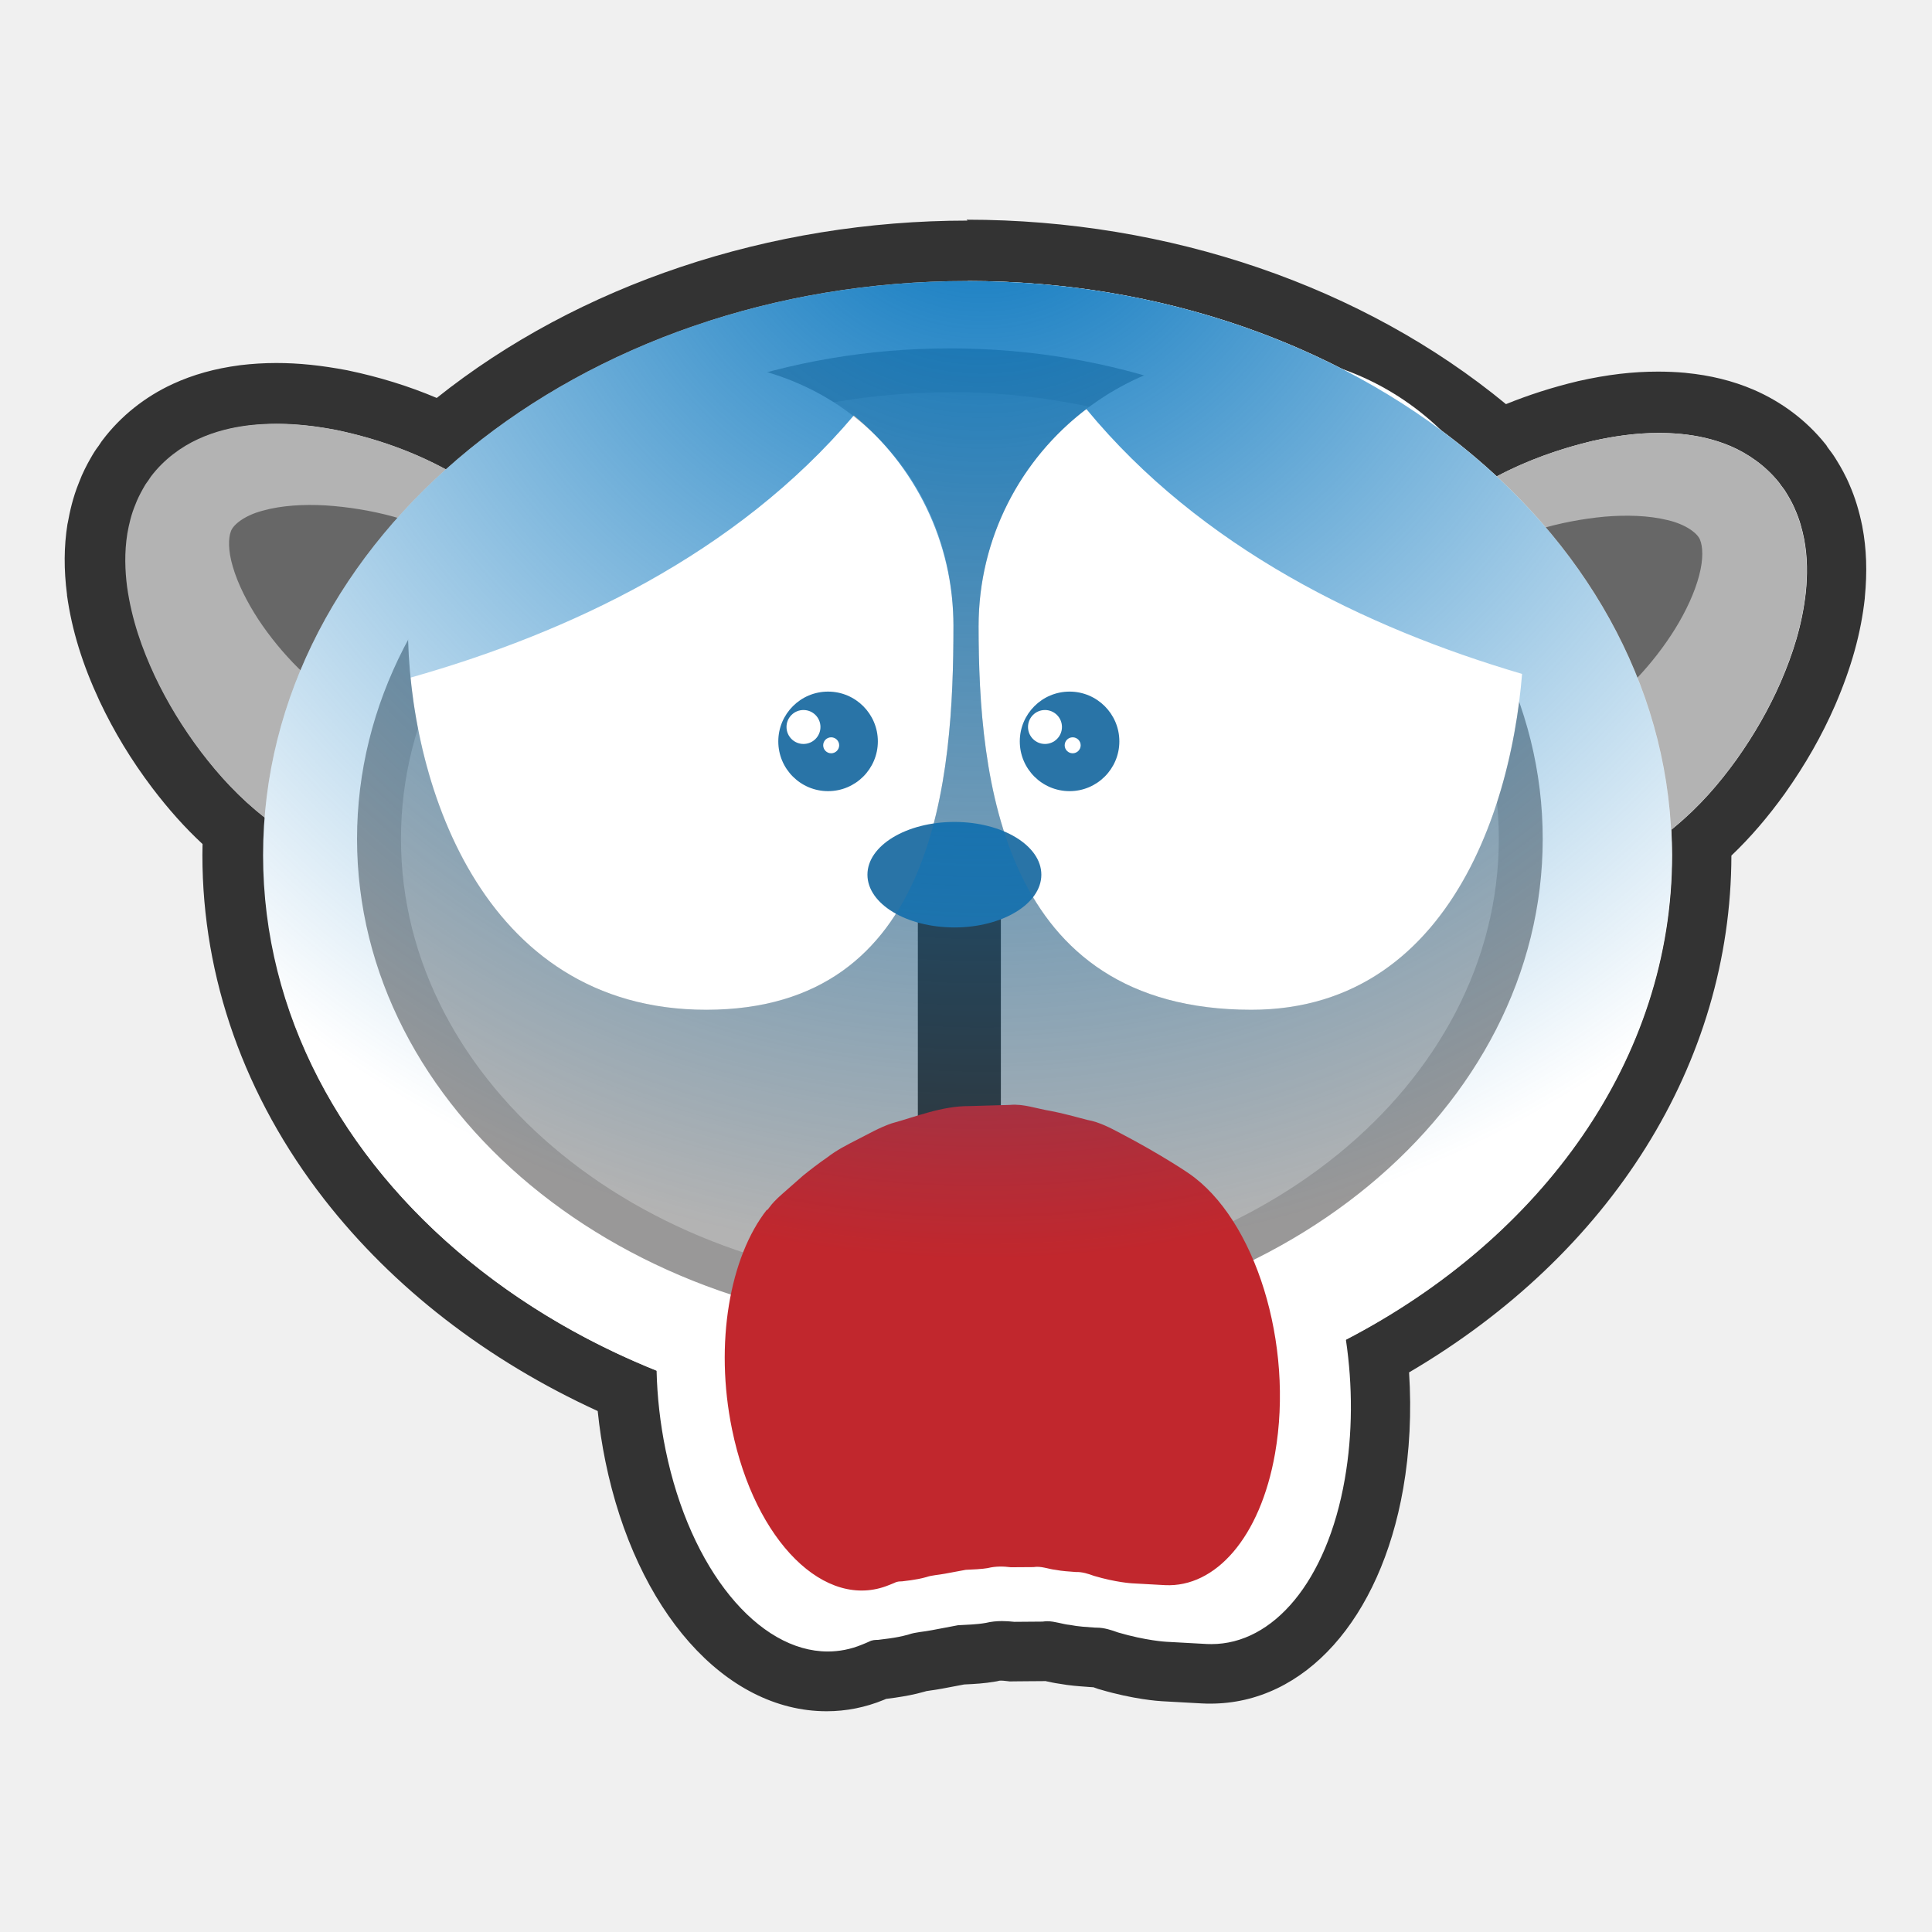
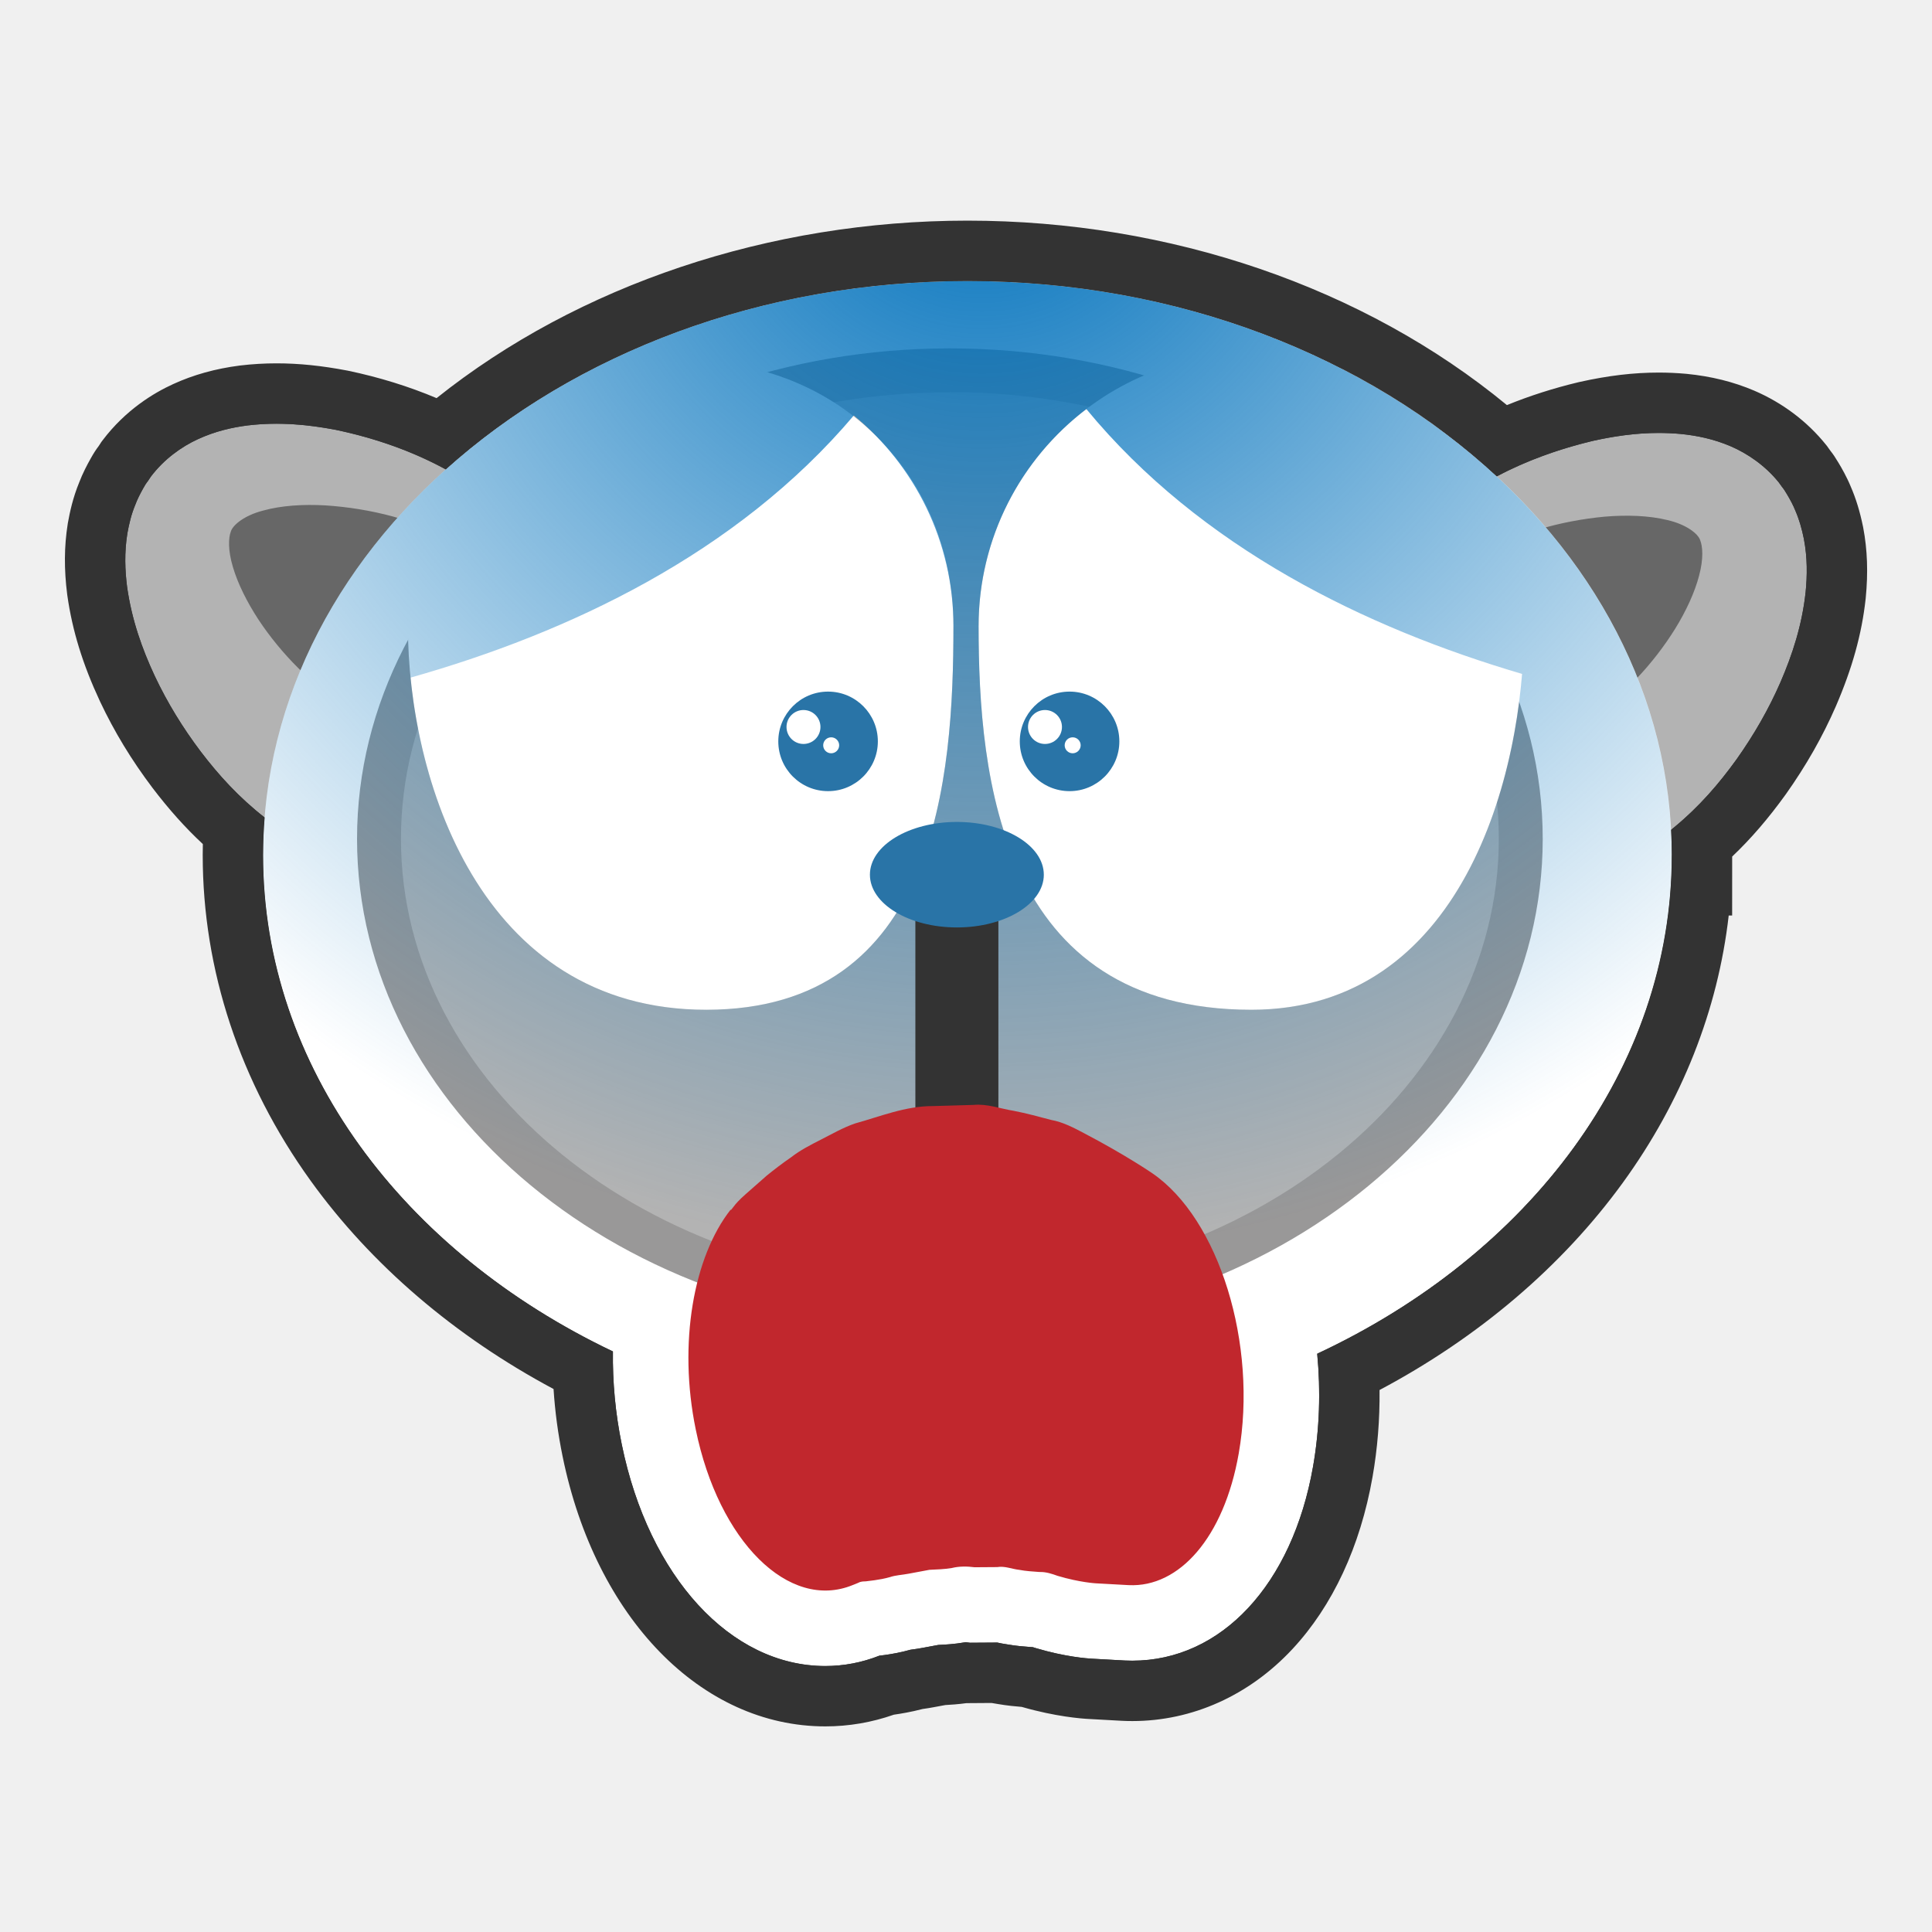
- <svg xmlns="http://www.w3.org/2000/svg" width="256" height="256" viewBox="0 0 256 256">
-   <path fill="#fff" d="M109.593 222.764c-11.35 0-21.798-12.306-25.407-29.925-.58-2.82-.965-5.69-1.154-8.56C50.78 170.4 30.86 143.41 30.86 113.31c0-1.042.026-2.112.08-3.2-2.67-2.3-5.095-4.913-7.52-8.097-2.622-3.47-4.757-6.983-6.538-10.75-2.138-4.597-3.408-8.703-4.005-12.946-.386-2.985-.373-5.67.033-8.256.235-1.32.58-2.95 1.287-4.68.385-1.04.964-2.11 1.28-2.67.36-.63.522-.88.772-1.21.06-.09.15-.21.36-.53l.08-.12.09-.11c2.52-3.33 5.63-5.22 7.79-6.21 2.33-1.07 4.77-1.75 7.68-2.13 1.45-.17 2.9-.26 4.36-.26 2.69 0 5.43.29 8.62.89 4.77 1 9.2 2.48 13.24 4.41 18.25-15.38 43.48-24.16 69.71-24.16 26.81 0 52.43 9.12 70.78 25.1 3.44-1.58 7.16-2.86 11.1-3.8 3.6-.8 6.66-1.17 9.71-1.17 1.09 0 2.19.04 3.26.14 2.89.29 5.43.91 7.79 1.92 2.2.95 5.36 2.75 7.96 5.99l.09.11.08.12c.22.32.32.45.4.55.26.33.42.57.81 1.21.55.91 1.03 1.84 1.35 2.62.6 1.36 1.04 2.81 1.4 4.58.5 2.63.59 5.25.29 8.28-.47 4.29-1.62 8.44-3.63 13.09-1.65 3.78-3.68 7.35-6.22 10.93-2.55 3.53-5.08 6.37-7.89 8.85.01.54.02 1.06.02 1.58 0 26.85-15.99 51.5-42.92 66.43.6 5.76.42 11.56-.52 16.93-2.68 15.28-11.16 25.16-21.6 25.16-.26 0-.52-.01-.79-.02l-5.47-.3c-.3-.02-3.22-.2-7.26-1.4l-.22-.07c-.48-.17-1.13-.41-1.51-.41l-.22.01-.79-.05c-.93-.06-1.98-.14-3.12-.35-.58-.07-1.11-.19-1.54-.28-.31-.07-.72-.16-.87-.16l-.32.06h-.25l-4.02.03-.26-.03c-.43-.05-.81-.08-1.16-.08-.45 0-.84.04-1.19.13l-.12.03-.12.02c-1.24.22-2.41.28-3.45.33l-.49.03c-1.1.21-2.16.41-3.18.6-.45.09-.91.15-1.37.22-.42.06-.95.13-1.15.2l-.11.04-.11.03c-1.18.34-2.28.52-3.1.64l-.12.02c-.41.05-.79.1-1.12.15l-.52.07h-.12l-.55.23-.29.11c-1.92.79-3.96 1.2-6.03 1.2zM211.975 72.52c2.246 3.12 4.23 6.358 5.938 9.696.23-.345.454-.69.67-1.038 1.29-2.092 2.253-4.2 2.707-5.938.236-.87.298-1.513.298-1.906-.308-.173-.812-.395-1.51-.555-1.293-.33-2.82-.49-4.498-.49-.828 0-1.698.04-2.585.11-.34.03-.68.06-1.02.11zM34.35 72.13c.013.39.092 1.024.346 1.868.515 1.743 1.538 3.83 2.887 5.895.377.57.778 1.14 1.2 1.703 1.883-3.59 4.086-7.063 6.595-10.396-.83-.104-1.665-.184-2.504-.24-.565-.032-1.16-.05-1.75-.05-1.993 0-3.79.208-5.2.6-.747.195-1.264.436-1.574.62z" />
-   <path fill="#333" d="M128.197 37.236c27.948 0 53.02 10.02 70.124 25.887 3.98-2.1 8.26-3.633 12.7-4.696 2.79-.62 5.69-1.057 8.78-1.057.95 0 1.92.04 2.91.13 2.11.21 4.32.647 6.6 1.613 2.26.97 4.6 2.56 6.41 4.812.71 1.02.5.59 1.07 1.535.45.74.86 1.52 1.09 2.105.57 1.277.91 2.552 1.17 3.822.48 2.513.45 4.877.23 7.08-.48 4.4-1.75 8.258-3.32 11.894-1.58 3.62-3.53 6.99-5.81 10.21-2.31 3.21-4.91 6.26-8.35 9.09l-.27.23-.07.06c.06 1.12.1 2.25.1 3.38 0 26.99-17.23 50.7-43.22 64.2.9 6.06.91 12.42-.15 18.47-2.38 13.64-9.53 21.85-17.66 21.85-.19 0-.39 0-.59-.01l-5.44-.3s-2.64-.14-6.35-1.23c-.88-.32-1.83-.64-2.86-.64h-.15c-1.07-.08-2.21-.13-3.37-.36-.98-.09-1.98-.49-3.01-.49-.19 0-.4.02-.6.05l-3.75.03c-.55-.06-1.1-.1-1.65-.1-.71 0-1.42.07-2.12.24-1.24.22-2.49.24-3.7.31-1.19.23-2.34.44-3.43.65-1.09.22-2.19.26-3.09.57-.92.27-1.79.42-2.58.53-.58.07-1.08.14-1.49.19-.36.01-.75-.01-1.23.25-.39.18-.61.26-.61.26l-.29.12c-1.5.62-3.02.91-4.54.91-9.17 0-18.22-10.77-21.49-26.73-.72-3.52-1.11-7.04-1.19-10.47-30.84-12.42-52.05-38.31-52.05-68.25 0-1.68.07-3.34.21-4.99-3.44-2.7-6.1-5.63-8.46-8.73-2.37-3.14-4.41-6.46-6.1-10.03-1.66-3.59-3.04-7.41-3.66-11.8-.28-2.19-.37-4.55.03-7.07.23-1.28.53-2.57 1.07-3.86.21-.58.6-1.38 1.03-2.14.53-.95.35-.51 1.02-1.56 1.74-2.3 4.03-3.96 6.27-4.99 2.24-1.03 4.44-1.53 6.53-1.8 1.32-.16 2.59-.23 3.84-.23 2.74 0 5.35.33 7.88.82 5.12 1.07 10.03 2.79 14.57 5.26 17.06-15.34 41.7-24.96 69.1-24.96M39.81 88.8c3.04-7.287 7.405-14.073 12.85-20.178-3.125-.902-6.36-1.446-9.527-1.653-.673-.04-1.345-.06-2.01-.06-2.248 0-4.418.23-6.275.75-2.477.64-4 1.9-4.264 2.77-.316.82-.398 2.46.28 4.71.65 2.2 1.868 4.63 3.368 6.93 1.57 2.38 3.51 4.71 5.58 6.72m177.148.98c1.876-1.98 3.612-4.23 5.02-6.51 1.444-2.34 2.598-4.81 3.178-7.03.616-2.27.478-3.91.14-4.72-.28-.86-1.845-2.09-4.333-2.66-1.618-.41-3.465-.59-5.387-.59-.962 0-1.942.04-2.925.13-2.607.25-5.254.73-7.844 1.45 5.18 6.05 9.3 12.75 12.16 19.91M128.2 29.23c-26.23 0-51.54 8.51-70.33 23.5-3.675-1.557-7.604-2.776-11.74-3.64l-.07-.016-.07-.014c-3.436-.65-6.414-.96-9.37-.96-1.61 0-3.224.1-4.796.29l-.04.006-.042.006c-3.26.43-6.15 1.236-8.83 2.468-3.7 1.7-6.92 4.27-9.31 7.432l-.18.24-.163.25c-.09.13-.14.213-.18.27-.42.55-.68.96-1.1 1.705-.44.762-1.06 1.943-1.51 3.156-.84 2.056-1.23 3.938-1.49 5.357l-.02.083-.02.084c-.47 2.965-.49 6.02-.06 9.34v.092c.65 4.64 2.03 9.11 4.33 14.05 1.92 4.06 4.19 7.8 6.97 11.48 2.17 2.85 4.33 5.27 6.66 7.43-.01.49-.02.98-.02 1.47 0 16.26 5.58 32.03 16.15 45.61 9.12 11.71 21.57 21.34 36.23 28.05.23 2.24.57 4.47 1.02 6.67 4.05 19.8 15.84 33.11 29.32 33.11 2.57 0 5.11-.5 7.55-1.5l.26-.11.07-.03.16-.02c.31-.05.66-.09 1.06-.14l.12-.02.12-.02c.94-.14 2.2-.35 3.6-.75l.21-.06.02-.01c.15-.03.39-.06.58-.09.44-.06.98-.14 1.57-.25.93-.17 1.9-.36 2.91-.55l.2-.01c1.1-.05 2.47-.12 3.95-.38l.23-.04.23-.06s.08-.02.25-.02c.18 0 .41.02.67.05l.52.06.52-.01c.74-.01 1.48-.02 2.22-.02l1.53-.01.44-.01.08.02c.47.1 1.08.24 1.8.34 1.32.24 2.5.32 3.46.39l.52.04.43.03.03-.01.46.16.22.08.22.06c4.48 1.33 7.84 1.54 8.2 1.56l5.41.3h.06c.32.02.65.02.97.02 12.49 0 22.51-11.18 25.54-28.48.86-4.91 1.12-10.16.78-15.41 26.8-15.73 42.65-40.98 42.71-68.48 2.49-2.37 4.8-5.05 7.09-8.23l.02-.03.02-.03c2.69-3.8 4.86-7.61 6.61-11.62 2.18-5.06 3.43-9.57 3.94-14.22v-.09c.33-3.38.23-6.44-.33-9.37l-.01-.06-.01-.05c-.42-2.03-.94-3.73-1.64-5.34-.53-1.29-1.24-2.52-1.63-3.15-.43-.72-.69-1.09-1.07-1.58-.05-.07-.12-.15-.27-.37L242 59l-.175-.22c-2.47-3.07-5.75-5.54-9.485-7.15-2.77-1.18-5.69-1.9-8.97-2.22l-.03-.01h-.03c-1.2-.11-2.42-.16-3.63-.16-3.35 0-6.69.39-10.52 1.25l-.06.01-.06.02c-3.31.79-6.49 1.81-9.49 3.03-18.9-15.59-44.63-24.44-71.47-24.44z" />
-   <path fill="#676767" d="M62.52 68.78s-31.138-10.855-37.24-2c-6.087 8.858 7.294 30.08 17.74 37.272 0 .002-6.104-22.847 19.5-35.27z" />
-   <path fill="#B3B3B3" d="M60.49 71.855c-5.23-2.967-11.416-4.498-17.355-4.887-2.945-.17-5.88.018-8.285.69-2.477.64-4 1.904-4.264 2.774-.316.825-.398 2.46.28 4.716.65 2.204 1.868 4.636 3.368 6.932 3.006 4.556 7.348 8.952 11.408 11.2 4.465 2.483 6.064 8.108 3.584 12.568-2.484 4.46-8.105 6.065-12.56 3.584-.41-.22-.784-.47-1.136-.744l-.324-.25c-3.518-2.733-6.21-5.703-8.605-8.847-2.37-3.14-4.41-6.45-6.1-10.03-1.67-3.58-3.04-7.41-3.66-11.79-.28-2.19-.37-4.55.03-7.07.23-1.28.53-2.57 1.07-3.85.21-.58.6-1.38 1.03-2.14.53-.95.35-.51 1.02-1.56 1.74-2.3 4.04-3.96 6.28-4.98 2.25-1.03 4.44-1.53 6.53-1.8 4.2-.5 8.04-.11 11.72.59 7.28 1.53 14.14 4.3 20.07 8.77 1.62 1.24 1.95 3.56.71 5.18-1.13 1.51-3.18 1.89-4.77.98z" />
-   <path fill="#676767" d="M193.334 70.785c-11.568-5.2 30.81-11.737 37.164-3.056 6.346 8.68-3.928 27.01-14.158 34.49 0 0 2.943-19.75-23.006-31.44z" />
-   <path fill="#B3B3B3" d="M191.213 67.77c5.79-4.652 12.574-7.613 19.807-9.343 3.648-.812 7.482-1.308 11.68-.926 2.107.21 4.32.65 6.595 1.62 2.258.97 4.6 2.56 6.41 4.81.71 1.02.496.59 1.065 1.54.45.74.855 1.52 1.09 2.11.563 1.28.904 2.55 1.164 3.82.48 2.52.447 4.88.23 7.08-.484 4.4-1.755 8.26-3.324 11.9-1.58 3.62-3.53 6.99-5.808 10.21-2.312 3.21-4.916 6.26-8.353 9.09l-.28.23c-3.95 3.24-9.76 2.67-13.01-1.27-3.24-3.94-2.67-9.77 1.27-13 .36-.29.77-.58 1.14-.81 4-2.37 8.21-6.89 11.08-11.52 1.44-2.33 2.59-4.81 3.17-7.03.61-2.27.47-3.9.14-4.71-.28-.86-1.85-2.09-4.34-2.66-2.43-.6-5.37-.7-8.32-.45-5.92.56-12.06 2.27-17.21 5.39-1.74 1.07-4.02.51-5.08-1.24-.97-1.6-.58-3.65.84-4.8z" />
-   <path fill="#fff" d="M221.518 113.313c0 42.02-41.778 76.082-93.32 76.082-51.55 0-93.337-34.06-93.337-76.082 0-42.014 41.79-76.077 93.34-76.077 51.54 0 93.32 34.064 93.32 76.077z" />
-   <path fill="#B3B3B3" d="M201.51 111.155c0 34.274-33.87 62.075-75.65 62.075-41.77 0-75.64-27.8-75.64-62.075 0-34.288 33.87-62.087 75.64-62.087 41.78 0 75.65 27.8 75.65 62.087z" />
-   <path fill="#999898" d="M125.86 176.137c-43.308 0-78.55-29.152-78.55-64.98 0-35.843 35.242-64.995 78.55-64.995 43.318 0 78.558 29.152 78.558 64.995 0 35.827-35.24 64.98-78.557 64.98zm0-124.158c-40.104 0-72.73 26.54-72.73 59.17 0 32.62 32.626 59.16 72.73 59.16 40.107 0 72.74-26.54 72.74-59.17s-32.633-59.18-72.74-59.18z" />
-   <path fill="#fff" d="M201.954 82.978c0 19.96-8.315 50.82-36.14 50.82-33.254 0-36.146-30.86-36.146-50.82 0-19.962 16.18-36.14 36.146-36.14 19.965 0 36.14 16.178 36.14 36.14zm-75.617 0c0 19.96-2.14 50.82-32.766 50.82-30.09 0-39.52-30.86-39.52-50.82 0-19.962 17.16-35.145 37.12-35.145 19.97 0 35.17 15.183 35.17 35.145z" />
-   <path fill="#333" d="M127.12 155.852c-3.214 0-5.5-2.603-5.5-5.813v-34.91c0-3.22 2.286-5.82 5.5-5.82s5.5 2.6 5.5 5.82v34.9c0 3.21-2.286 5.81-5.5 5.81z" />
-   <path fill="#2974A7" d="M137.984 115.898c0 3.863-5.158 6.993-11.52 6.993-6.358 0-11.524-3.13-11.524-6.99s5.166-6.99 11.523-6.99c6.363 0 11.52 3.13 11.52 6.99zm10.336-17.663c0 3.64-2.953 6.596-6.596 6.596-3.646 0-6.597-2.95-6.597-6.59 0-3.64 2.95-6.6 6.597-6.6 3.643 0 6.596 2.96 6.596 6.6z" />
-   <path fill="#fff" d="M140.715 96.326c0 1.246-1.006 2.252-2.25 2.252-1.242 0-2.248-1.006-2.248-2.252 0-1.24 1.006-2.245 2.248-2.245 1.244 0 2.25 1.01 2.25 2.25zm2.48 2.43c0 .584-.48 1.058-1.06 1.058-.584 0-1.06-.474-1.06-1.058s.476-1.058 1.06-1.058c.582 0 1.06.474 1.06 1.058z" />
-   <path fill="#2974A7" d="M116.32 98.235c0 3.64-2.953 6.596-6.596 6.596-3.645 0-6.596-2.95-6.596-6.59 0-3.64 2.95-6.6 6.596-6.6 3.643 0 6.596 2.96 6.596 6.6z" />
-   <path fill="#fff" d="M108.715 96.326c0 1.246-1.006 2.252-2.25 2.252-1.242 0-2.248-1.006-2.248-2.252 0-1.24 1.006-2.245 2.248-2.245 1.244 0 2.25 1.01 2.25 2.25zm2.48 2.43c0 .584-.48 1.058-1.06 1.058-.583 0-1.058-.474-1.058-1.058s.475-1.058 1.06-1.058c.58 0 1.058.474 1.058 1.058z" />
-   <path fill="#C1272D" d="M101.663 160.344s.14-.173.392-.496c.18-.268.726-.883 1.55-1.604.776-.688 1.717-1.518 2.8-2.464.954-.773 2.04-1.616 3.254-2.45 1.2-.934 2.53-1.607 3.96-2.34 1.42-.715 2.91-1.586 4.52-2.135 3.24-.888 6.66-2.313 10.3-2.293 1.81-.053 3.61-.107 5.4-.156 1.76-.174 3.58.512 5.29.783 1.73.33 3.39.8 4.97 1.21 1.58.28 3.06 1.07 4.42 1.79 5.46 2.86 8.96 5.26 8.96 5.26 8.87 6.05 14.01 22.68 11.47 37.15-1.96 11.15-7.9 17.77-14.58 17.44l-4.35-.24s-2.12-.11-5.07-.99c-.75-.27-1.54-.54-2.41-.51-.87-.07-1.77-.11-2.7-.29-.94-.1-1.89-.53-2.89-.36l-3 .02c-1.01-.13-2.03-.14-3.02.1-.99.17-1.99.19-2.96.24-.95.18-1.87.35-2.74.51-.88.17-1.75.2-2.47.45-.74.21-1.44.33-2.06.42-.46.05-.86.11-1.19.15-.28.01-.6-.01-.99.2-.32.14-.49.2-.49.2l-.23.09c-8.44 3.46-17.76-5.77-20.8-20.63-2.35-11.42-.28-22.88 4.63-29.12z" />
-   <radialGradient id="a" cx="130.122" cy="239.389" r="149.271" gradientTransform="matrix(1 0 0 -1 0 257)" gradientUnits="userSpaceOnUse">
-     <stop offset="0" stop-color="#0071BC" />
-     <stop offset="1" stop-color="#0071BC" stop-opacity="0" />
+ <svg xmlns="http://www.w3.org/2000/svg" version="1.1" id="Layer_1" x="0px" y="0px" width="256px" height="256px" viewBox="0 0 256 256" enable-background="new 0 0 256 256" xml:space="preserve">
+   <path fill="#333333" d="M109.36,224.756c-14.493,0.001-26.906-13.08-30.89-32.552c-0.72-3.5-1.134-7.068-1.236-10.639  c-28.671-14.514-46.374-40.465-46.374-68.252c0-1.041,0.027-2.111,0.082-3.2c-2.67-2.296-5.096-4.911-7.523-8.098  c-2.63-3.484-4.765-6.995-6.535-10.746c-2.13-4.566-3.399-8.672-4.003-12.937c-0.384-3-0.368-5.684,0.04-8.257  c0.238-1.327,0.586-2.974,1.297-4.688c0.38-1.016,0.956-2.087,1.272-2.646c0.354-0.635,0.529-0.896,0.782-1.23  c0.065-0.086,0.149-0.201,0.348-0.512l0.085-0.134l0.096-0.127c2.527-3.341,5.643-5.219,7.812-6.207  c2.322-1.063,4.835-1.76,7.675-2.126c1.455-0.174,2.907-0.259,4.355-0.259c2.707,0,5.448,0.281,8.625,0.886  c4.757,1,9.172,2.468,13.205,4.384c18.256-15.396,43.497-24.179,69.728-24.179c26.811,0,52.435,9.119,70.783,25.103  c3.438-1.583,7.16-2.858,11.104-3.802c3.597-0.801,6.661-1.167,9.707-1.167c1.092,0,2.19,0.049,3.267,0.147  c2.899,0.289,5.439,0.917,7.802,1.924c2.196,0.944,5.352,2.744,7.957,5.982l0.087,0.108l0.08,0.114  c0.222,0.319,0.323,0.451,0.397,0.546c0.268,0.342,0.423,0.567,0.816,1.226c0.313,0.514,0.92,1.565,1.346,2.614  c0.592,1.357,1.035,2.811,1.395,4.567c0.502,2.628,0.591,5.241,0.292,8.273c-0.472,4.291-1.624,8.437-3.632,13.092  c-1.652,3.786-3.683,7.358-6.215,10.937c-2.544,3.532-5.072,6.374-7.887,8.854c0.014,0.532,0.021,1.048,0.021,1.557v4h-0.126  c-1.611,26.441-19.118,50.687-46.674,64.472c0.226,4.495-0.041,8.935-0.796,13.234c-3.1,17.637-14.049,29.031-27.893,29.031  c-0.387,0-0.773-0.01-1.162-0.028l-4.438-0.245c-0.609-0.031-3.959-0.257-8.304-1.554l-0.023-0.008  c-0.778-0.057-1.927-0.145-3.236-0.37c-0.413-0.06-0.789-0.128-1.123-0.194l-3.458,0.023l-0.26-0.033  c-1.221,0.187-2.299,0.259-3.241,0.306l-1.837,0.341c-0.427,0.083-0.967,0.165-1.504,0.238c-1.424,0.385-2.639,0.585-3.551,0.718  l-0.398,0.05C114.871,224.265,112.136,224.756,109.36,224.756L109.36,224.756C109.36,224.756,109.36,224.756,109.36,224.756z   M211.998,72.549c2.238,3.111,4.214,6.34,5.917,9.668c0.226-0.337,0.444-0.675,0.653-1.013c1.283-2.076,2.243-4.184,2.7-5.934  c0.232-0.866,0.293-1.508,0.293-1.904c-0.31-0.173-0.814-0.396-1.515-0.556c-1.306-0.322-2.798-0.477-4.501-0.477  c-0.829,0-1.701,0.039-2.589,0.114C212.638,72.477,212.318,72.511,211.998,72.549z M34.351,72.129  c0.014,0.392,0.093,1.025,0.346,1.867c0.515,1.746,1.538,3.833,2.886,5.896c0.377,0.572,0.779,1.141,1.202,1.705  c1.882-3.591,4.085-7.064,6.595-10.398c-0.83-0.104-1.666-0.185-2.506-0.239c-0.564-0.033-1.159-0.051-1.747-0.051  c-1.994,0-3.792,0.208-5.199,0.602C35.179,71.704,34.661,71.946,34.351,72.129z" />
+   <path fill="#FFFFFF" d="M221.518,113.313c0,42.02-41.777,76.082-93.319,76.082c-51.55,0-93.337-34.06-93.337-76.082  c0-42.014,41.79-76.077,93.34-76.077c51.54,0,93.32,34.064,93.32,76.077H221.518z" />
+   <path fill="#676767" d="M62.52,68.78c0,0-31.138-10.855-37.24-2c-6.087,8.858,7.294,30.08,17.74,37.271  c0,0.002-6.104-22.847,19.5-35.27V68.78z" />
+   <path fill="#B3B3B3" d="M60.49,71.855c-5.23-2.967-11.416-4.498-17.355-4.887c-2.945-0.17-5.88,0.018-8.285,0.69  c-2.477,0.64-4,1.904-4.264,2.774c-0.316,0.825-0.398,2.46,0.28,4.716c0.65,2.204,1.868,4.636,3.368,6.932  c3.006,4.556,7.348,8.952,11.408,11.2c4.465,2.483,6.064,8.108,3.584,12.568c-2.484,4.46-8.105,6.065-12.56,3.584  c-0.41-0.22-0.784-0.47-1.136-0.744l-0.324-0.25c-3.518-2.733-6.21-5.703-8.605-8.847c-2.37-3.14-4.41-6.45-6.1-10.03  c-1.67-3.58-3.04-7.41-3.66-11.79c-0.28-2.19-0.37-4.55,0.03-7.07c0.23-1.28,0.53-2.57,1.07-3.85c0.21-0.58,0.6-1.38,1.03-2.14  c0.53-0.95,0.35-0.51,1.02-1.56c1.74-2.3,4.04-3.96,6.28-4.98c2.25-1.03,4.44-1.53,6.53-1.8c4.2-0.5,8.04-0.11,11.72,0.59  c7.28,1.53,14.14,4.3,20.07,8.77c1.62,1.24,1.95,3.56,0.71,5.18c-1.13,1.51-3.18,1.89-4.77,0.98L60.49,71.855z" />
+   <path fill="#676767" d="M193.334,70.785c-11.568-5.2,30.811-11.737,37.164-3.056c6.346,8.68-3.928,27.01-14.158,34.49  c0,0,2.943-19.75-23.006-31.44V70.785z" />
+   <path fill="#B3B3B3" d="M191.213,67.77c5.79-4.652,12.574-7.613,19.807-9.343c3.648-0.812,7.482-1.308,11.681-0.926  c2.106,0.21,4.319,0.65,6.595,1.62c2.258,0.97,4.6,2.56,6.41,4.81c0.71,1.02,0.496,0.59,1.064,1.54c0.45,0.74,0.855,1.52,1.09,2.11  c0.563,1.28,0.904,2.55,1.164,3.82c0.48,2.52,0.447,4.88,0.23,7.08c-0.484,4.4-1.755,8.26-3.324,11.9  c-1.58,3.62-3.529,6.99-5.808,10.21c-2.312,3.21-4.916,6.26-8.353,9.09l-0.28,0.23c-3.95,3.24-9.761,2.67-13.011-1.27  c-3.239-3.94-2.67-9.77,1.271-13c0.36-0.29,0.771-0.58,1.14-0.81c4-2.37,8.211-6.89,11.08-11.52c1.44-2.33,2.59-4.81,3.17-7.03  c0.61-2.271,0.471-3.9,0.141-4.71c-0.28-0.86-1.851-2.09-4.34-2.66c-2.431-0.6-5.371-0.7-8.32-0.45  c-5.92,0.56-12.061,2.27-17.21,5.39c-1.74,1.07-4.021,0.51-5.08-1.24c-0.97-1.6-0.58-3.65,0.84-4.8L191.213,67.77z" />
+   <path fill="#FFFFFF" d="M128.201,37.236c-51.55,0-93.34,34.063-93.34,76.077c0,28.056,18.63,52.56,46.354,65.75  c-0.054,4.032,0.321,8.19,1.174,12.339c3.592,17.558,14.431,29.354,26.971,29.354c2.446,0,4.854-0.461,7.16-1.37  c0.143-0.019,0.801-0.101,0.801-0.101c0.855-0.124,2.004-0.314,3.323-0.688c0.051-0.007,0.103-0.014,0.154-0.021  c0.496-0.066,1.003-0.141,1.428-0.223c0.674-0.124,1.376-0.254,2.099-0.39c0.969-0.045,2.148-0.11,3.483-0.34l0.148-0.025  l0.573,0.073l3.619-0.024c0.365,0.08,0.818,0.172,1.343,0.245c1.18,0.207,2.217,0.283,2.994,0.34l0.39,0.029l0.137,0.049  l0.262,0.079c3.901,1.165,6.863,1.366,7.381,1.393l4.408,0.244c0.324,0.016,0.647,0.023,0.97,0.023  c11.805,0,21.206-10.096,23.953-25.723c0.869-4.952,1.02-10.025,0.551-14.962c28.07-13.117,46.98-37.783,46.98-66.053h0.004  C221.521,71.3,179.741,37.236,128.201,37.236z" />
+   <path fill="#B3B3B3" d="M201.51,111.155c0,34.274-33.869,62.075-75.65,62.075c-41.77,0-75.64-27.801-75.64-62.075  c0-34.288,33.87-62.087,75.64-62.087C167.641,49.068,201.51,76.868,201.51,111.155z" />
+   <path fill="#999898" d="M125.86,176.137c-43.308,0-78.55-29.152-78.55-64.979c0-35.843,35.242-64.995,78.55-64.995  c43.318,0,78.558,29.152,78.558,64.995C204.418,146.984,169.178,176.137,125.86,176.137L125.86,176.137z M125.86,51.979  c-40.104,0-72.73,26.54-72.73,59.17c0,32.621,32.626,59.16,72.73,59.16c40.107,0,72.74-26.539,72.74-59.169  s-32.633-59.18-72.74-59.18V51.979z" />
+   <path fill="#FFFFFF" d="M201.954,82.978c0,19.96-8.315,50.82-36.14,50.82c-33.254,0-36.146-30.86-36.146-50.82  c0-19.962,16.18-36.14,36.146-36.14C185.779,46.838,201.954,63.016,201.954,82.978z M126.337,82.978  c0,19.96-2.14,50.82-32.766,50.82c-30.09,0-39.52-30.86-39.52-50.82c0-19.962,17.16-35.145,37.12-35.145  c19.97,0,35.17,15.183,35.17,35.145H126.337z" />
+   <path fill="#2974A7" d="M148.32,98.235c0,3.64-2.953,6.596-6.596,6.596c-3.646,0-6.598-2.95-6.598-6.59c0-3.64,2.95-6.6,6.598-6.6  c3.643,0,6.596,2.96,6.596,6.6V98.235z" />
+   <path fill="#FFFFFF" d="M140.715,96.326c0,1.246-1.006,2.252-2.25,2.252c-1.242,0-2.248-1.006-2.248-2.252  c0-1.24,1.006-2.245,2.248-2.245c1.244,0,2.25,1.01,2.25,2.25V96.326z M143.195,98.756c0,0.584-0.48,1.058-1.061,1.058  c-0.584,0-1.06-0.474-1.06-1.058s0.476-1.058,1.06-1.058C142.717,97.698,143.195,98.172,143.195,98.756z" />
+   <path fill="#2974A7" d="M116.32,98.235c0,3.64-2.953,6.596-6.596,6.596c-3.645,0-6.596-2.95-6.596-6.59c0-3.64,2.95-6.6,6.596-6.6  c3.643,0,6.596,2.96,6.596,6.6V98.235z" />
+   <path fill="#FFFFFF" d="M108.715,96.326c0,1.246-1.006,2.252-2.25,2.252c-1.242,0-2.248-1.006-2.248-2.252  c0-1.24,1.006-2.245,2.248-2.245c1.244,0,2.25,1.01,2.25,2.25V96.326z M111.195,98.756c0,0.584-0.48,1.058-1.06,1.058  c-0.583,0-1.058-0.474-1.058-1.058s0.475-1.058,1.06-1.058C110.717,97.698,111.195,98.172,111.195,98.756z" />
+   <radialGradient id="SVGID_1_" cx="-433.878" cy="606.611" r="149.271" gradientTransform="matrix(1 0 0 1 564 -589)" gradientUnits="userSpaceOnUse">
+     <stop offset="0" style="stop-color:#0071BC" />
+     <stop offset="1" style="stop-color:#0071BC;stop-opacity:0" />
  </radialGradient>
-   <path fill="url(#a)" d="M128.197 37.236c-51.55 0-93.338 34.063-93.338 76.077 0 42.02 41.78 76.082 93.33 76.082 51.54 0 93.32-34.06 93.32-76.082 0-42.013-41.78-76.077-93.32-76.077zM93.57 133.798c-26.836 0-37.234-24.54-39.17-44.01 20.866-5.908 43.166-16.344 58.736-34.737 8.06 6.63 13.2 16.68 13.2 27.93 0 19.96-2.138 50.82-32.765 50.82zm72.244 0c-33.254 0-36.146-30.86-36.146-50.82 0-11.745 5.604-22.175 14.28-28.776 15.178 18.413 37.05 29.01 57.736 35.095-1.606 19.544-10.846 44.5-35.87 44.5z" />
+   <path fill="url(#SVGID_1_)" d="M128.197,37.236c-51.55,0-93.338,34.063-93.338,76.077c0,42.02,41.78,76.082,93.33,76.082  c51.54,0,93.32-34.06,93.32-76.082c0-42.013-41.78-76.077-93.32-76.077H128.197z M93.57,133.798c-26.836,0-37.234-24.54-39.17-44.01  c20.866-5.908,43.166-16.344,58.736-34.737c8.06,6.63,13.2,16.68,13.2,27.93c0,19.96-2.138,50.82-32.765,50.82L93.57,133.798z   M165.814,133.798c-33.254,0-36.146-30.86-36.146-50.82c0-11.745,5.604-22.175,14.28-28.776  c15.178,18.413,37.05,29.01,57.735,35.095C200.078,108.841,190.838,133.797,165.814,133.798L165.814,133.798z" />
+   <path fill="#333333" d="M126.791,155.852c-3.214,0-5.5-2.603-5.5-5.813v-34.91c0-3.22,2.286-5.82,5.5-5.82s5.5,2.6,5.5,5.82v34.9  c0,3.21-2.286,5.81-5.5,5.81V155.852z" />
+   <path fill="#C1272D" d="M96.849,160.344c0,0,0.14-0.173,0.393-0.496c0.18-0.268,0.726-0.883,1.55-1.604  c0.775-0.688,1.717-1.518,2.8-2.465c0.954-0.772,2.04-1.615,3.254-2.449c1.2-0.934,2.53-1.607,3.96-2.34  c1.42-0.715,2.91-1.586,4.521-2.135c3.239-0.889,6.659-2.313,10.3-2.293c1.81-0.054,3.609-0.107,5.399-0.156  c1.761-0.174,3.58,0.512,5.29,0.783c1.73,0.33,3.391,0.8,4.971,1.209c1.579,0.281,3.06,1.07,4.42,1.791  c5.459,2.859,8.959,5.26,8.959,5.26c8.871,6.05,14.011,22.68,11.471,37.15c-1.96,11.149-7.9,17.77-14.58,17.439l-4.35-0.24  c0,0-2.121-0.109-5.07-0.99c-0.75-0.27-1.54-0.539-2.41-0.51c-0.87-0.07-1.77-0.109-2.7-0.29c-0.94-0.1-1.89-0.53-2.89-0.36  l-3,0.021c-1.01-0.13-2.03-0.14-3.021,0.101c-0.989,0.17-1.989,0.189-2.96,0.239c-0.949,0.181-1.869,0.351-2.739,0.511  c-0.88,0.17-1.75,0.199-2.471,0.449c-0.739,0.211-1.439,0.33-2.06,0.42c-0.46,0.051-0.86,0.11-1.19,0.15  c-0.279,0.01-0.6-0.01-0.989,0.2c-0.32,0.14-0.49,0.2-0.49,0.2l-0.23,0.09c-8.439,3.46-17.76-5.771-20.8-20.631  c-2.35-11.42-0.28-22.879,4.63-29.119L96.849,160.344z" />
+   <path fill="#2974A7" d="M138.313,115.898c0,3.863-5.158,6.993-11.521,6.993c-6.358,0-11.524-3.13-11.524-6.99  s5.166-6.99,11.523-6.99c6.363,0,11.52,3.13,11.52,6.99L138.313,115.898z" />
+   <path fill="#333333" d="M128.201,37.236c27.947,0,53.021,10.019,70.123,25.887c3.979-2.099,8.251-3.632,12.695-4.696  c2.79-0.621,5.689-1.057,8.776-1.057c0.949,0,1.917,0.041,2.904,0.131c2.106,0.21,4.319,0.65,6.595,1.62  c2.258,0.97,4.6,2.56,6.41,4.81c0.71,1.02,0.496,0.59,1.064,1.54c0.45,0.74,0.855,1.52,1.09,2.11c0.563,1.28,0.904,2.55,1.164,3.82  c0.48,2.52,0.447,4.88,0.23,7.08c-0.484,4.4-1.755,8.26-3.324,11.9c-1.58,3.62-3.529,6.99-5.808,10.21  c-2.312,3.21-4.916,6.26-8.353,9.09l-0.28,0.23c-0.021,0.017-0.042,0.03-0.063,0.047c0.06,1.112,0.096,2.23,0.096,3.355h-0.004  c0,28.27-18.91,52.936-46.98,66.053c0.469,4.937,0.318,10.01-0.551,14.962c-2.747,15.627-12.148,25.723-23.953,25.723  c-0.322,0-0.646-0.008-0.97-0.023l-4.408-0.244c-0.518-0.026-3.479-0.228-7.381-1.393l-0.262-0.079l-0.137-0.049l-0.39-0.029  c-0.777-0.057-1.814-0.133-2.994-0.34c-0.524-0.073-0.978-0.165-1.343-0.245l-3.619,0.024l-0.573-0.073l-0.148,0.025  c-1.335,0.229-2.515,0.295-3.483,0.34c-0.723,0.136-1.425,0.266-2.099,0.39c-0.425,0.082-0.932,0.156-1.428,0.223  c-0.052,0.007-0.104,0.014-0.154,0.021c-1.319,0.373-2.468,0.563-3.323,0.688c0,0-0.658,0.082-0.801,0.101  c-2.307,0.909-4.714,1.37-7.16,1.37c-0.001,0-0.001,0-0.001,0c-12.539,0-23.377-11.797-26.969-29.354  c-0.854-4.148-1.229-8.307-1.174-12.339c-27.724-13.19-46.354-37.694-46.354-65.75c0-1.677,0.074-3.339,0.205-4.988  c-3.448-2.702-6.103-5.633-8.465-8.734c-2.37-3.14-4.41-6.45-6.1-10.03c-1.67-3.58-3.04-7.41-3.66-11.79  c-0.28-2.19-0.37-4.55,0.03-7.07c0.23-1.28,0.53-2.57,1.07-3.85c0.21-0.58,0.6-1.38,1.03-2.14c0.53-0.95,0.35-0.51,1.02-1.56  c1.74-2.3,4.04-3.96,6.28-4.98c2.25-1.03,4.44-1.53,6.53-1.8c1.314-0.156,2.593-0.226,3.843-0.226c2.744,0,5.349,0.334,7.877,0.815  c5.117,1.076,10.019,2.781,14.543,5.241C76.141,46.867,100.791,37.236,128.201,37.236 M128.201,29.236  c-26.242,0-51.56,8.516-70.352,23.518c-3.659-1.544-7.569-2.757-11.682-3.622l-0.075-0.016l-0.076-0.014  c-3.43-0.653-6.408-0.957-9.373-0.957c-1.606,0-3.217,0.095-4.788,0.282l-0.04,0.004l-0.04,0.005  c-3.244,0.419-6.133,1.224-8.833,2.459c-2.576,1.173-6.299,3.42-9.331,7.428l-0.192,0.254l-0.171,0.269  c-0.072,0.113-0.121,0.188-0.159,0.242c-0.404,0.534-0.68,0.965-1.096,1.71c-0.447,0.791-1.052,1.948-1.497,3.119  c-0.84,2.042-1.242,3.937-1.5,5.369l-0.014,0.08L8.97,69.447c-0.469,2.954-0.49,6.008-0.064,9.337l0.007,0.054l0.008,0.054  c0.661,4.668,2.037,9.132,4.331,14.05c1.905,4.036,4.178,7.776,6.965,11.468c2.172,2.852,4.34,5.274,6.661,7.432  c-0.011,0.495-0.017,0.985-0.017,1.47c0,15.23,4.941,30.142,14.289,43.125c8.014,11.13,19.08,20.606,32.198,27.614  c0.195,3.009,0.599,6.008,1.207,8.963c4.373,21.374,18.36,35.741,34.805,35.741c3.095,0,6.144-0.521,9.078-1.549l0.032-0.005  c0.898-0.13,2.224-0.345,3.768-0.747c0.576-0.081,1.047-0.158,1.464-0.237c0.505-0.094,1.027-0.189,1.561-0.289  c0.718-0.038,1.694-0.105,2.804-0.253l0.519-0.003l2.796-0.02c0.262,0.049,0.552,0.098,0.864,0.144  c1.241,0.211,2.321,0.313,3.142,0.377c4.481,1.292,7.899,1.55,8.862,1.599l4.373,0.242l0.028,0.002l0.028,0.001  c0.453,0.022,0.905,0.033,1.355,0.033c7.955,0,15.493-3.392,21.228-9.549c5.321-5.715,8.988-13.595,10.604-22.789  c0.661-3.763,0.972-7.622,0.931-11.528c13.108-6.96,24.181-16.378,32.23-27.461c7.825-10.773,12.604-22.882,14.036-35.411h0.455  l0.004-7.815c2.502-2.376,4.802-5.051,7.093-8.232l0.019-0.027l0.02-0.027c2.691-3.804,4.854-7.608,6.609-11.631  c2.184-5.063,3.432-9.573,3.944-14.225l0.005-0.045l0.004-0.045c0.333-3.377,0.225-6.44-0.333-9.363l-0.01-0.053l-0.011-0.052  c-0.413-2.019-0.931-3.713-1.627-5.318c-0.523-1.279-1.228-2.504-1.617-3.146c-0.444-0.741-0.688-1.104-1.077-1.602  c-0.05-0.065-0.118-0.155-0.269-0.371l-0.159-0.229l-0.175-0.217c-2.471-3.071-5.751-5.542-9.485-7.146  c-2.76-1.177-5.685-1.904-8.958-2.23l-0.035-0.003l-0.034-0.003c-1.196-0.108-2.417-0.164-3.629-0.164  c-3.346,0-6.687,0.396-10.514,1.248l-0.063,0.014l-0.062,0.015c-3.314,0.793-6.487,1.808-9.484,3.033  C180.763,38.088,155.039,29.236,128.201,29.236L128.201,29.236z" />
</svg>
